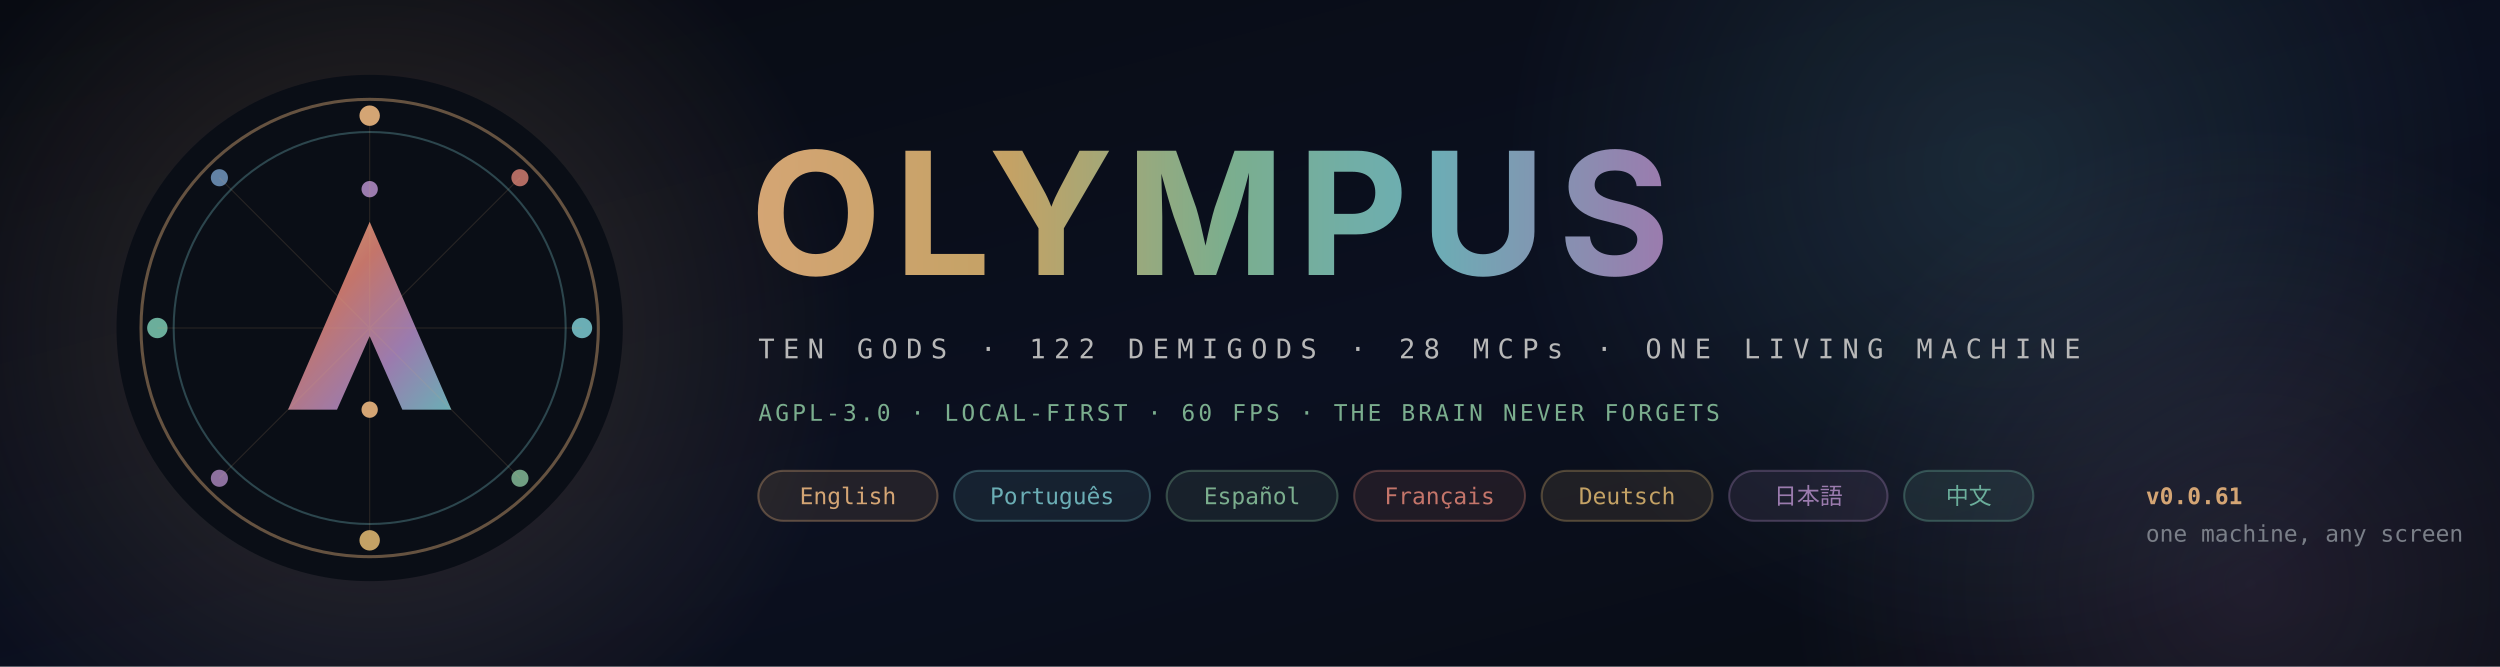
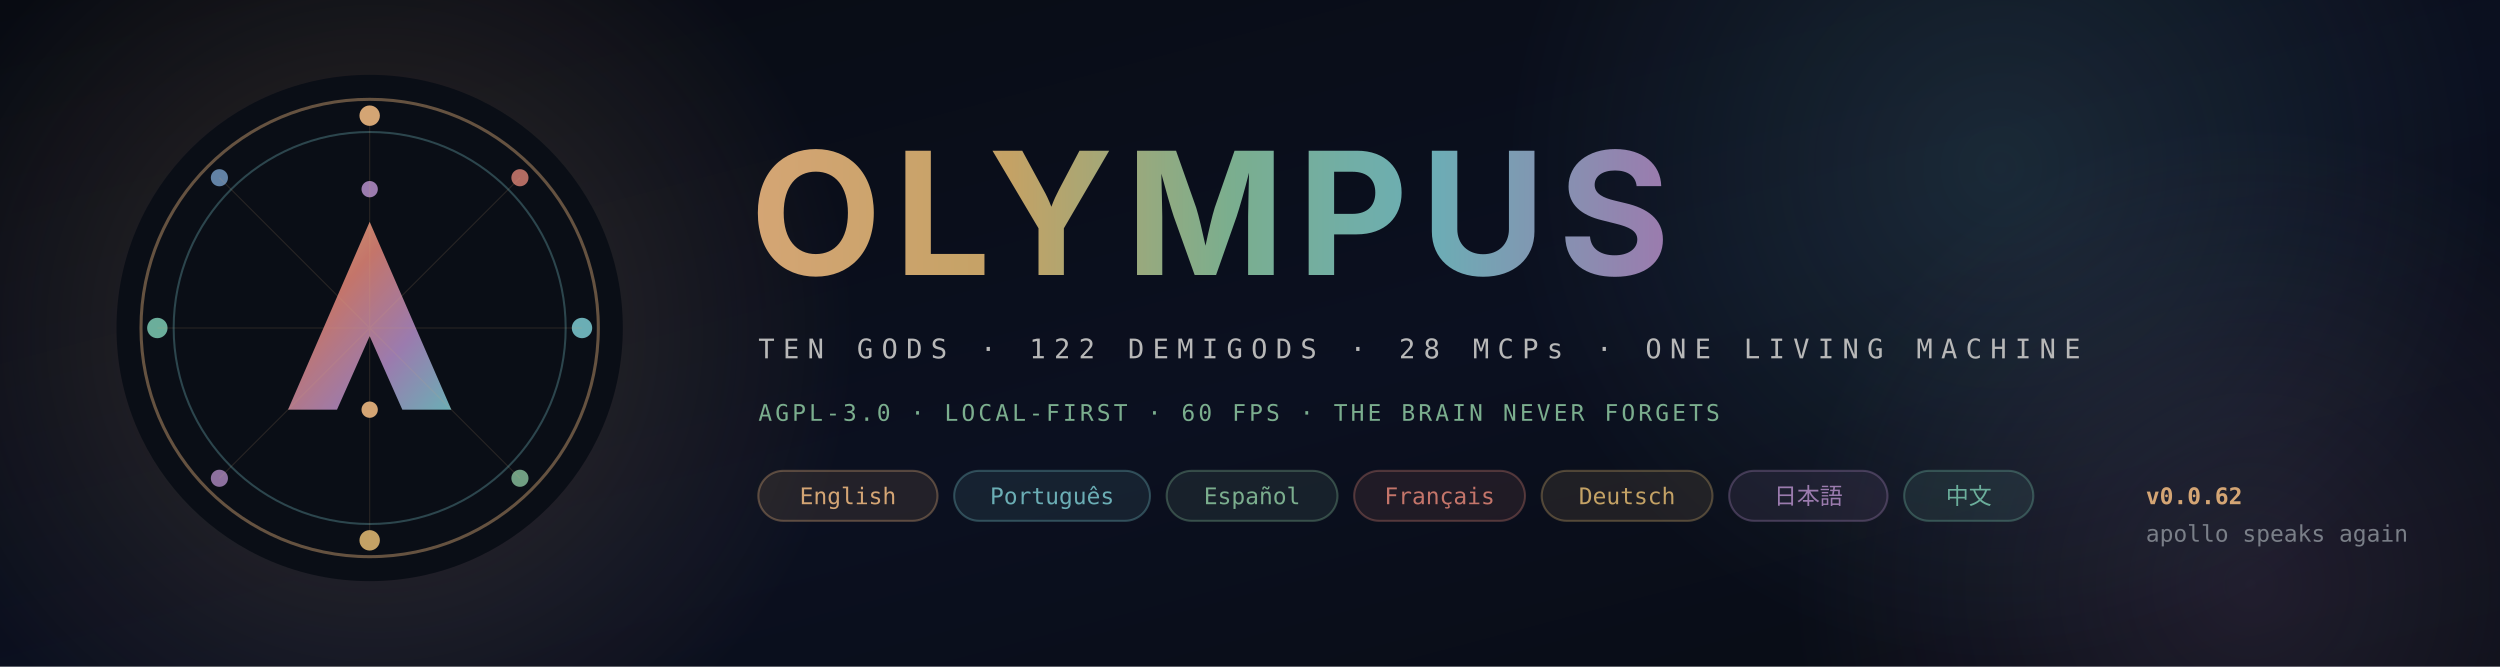
- <svg xmlns="http://www.w3.org/2000/svg" width="1200" height="320" viewBox="0 0 1200 320" fill="none" role="img" aria-label="OLYMPUS v0.0.61 — 60 FPS, the folder identity, and a 60-minute project budget: ten gods, one living machine, seven languages.">
+ <svg xmlns="http://www.w3.org/2000/svg" width="1200" height="320" viewBox="0 0 1200 320" fill="none" role="img" aria-label="OLYMPUS v0.0.62 — 60 FPS, the folder identity, and a 60-minute project budget: ten gods, one living machine, seven languages.">
  <defs>
    <linearGradient id="bg" x1="0" y1="0" x2="1" y2="1">
      <stop offset="0%" stop-color="#080B12" />
      <stop offset="55%" stop-color="#0B1020" />
      <stop offset="100%" stop-color="#080B12" />
    </linearGradient>
    <radialGradient id="glowGold" cx="50%" cy="50%" r="50%">
      <stop offset="0%" stop-color="#D4A574" stop-opacity=".20" />
      <stop offset="100%" stop-color="#D4A574" stop-opacity="0" />
    </radialGradient>
    <radialGradient id="glowCyan" cx="50%" cy="50%" r="50%">
      <stop offset="0%" stop-color="#6BAEB5" stop-opacity=".16" />
      <stop offset="100%" stop-color="#6BAEB5" stop-opacity="0" />
    </radialGradient>
    <radialGradient id="glowPurple" cx="50%" cy="50%" r="50%">
      <stop offset="0%" stop-color="#9B7BAE" stop-opacity=".16" />
      <stop offset="100%" stop-color="#9B7BAE" stop-opacity="0" />
    </radialGradient>
    <linearGradient id="peak" x1="0" y1="0" x2="1" y2="1">
      <stop offset="0%" stop-color="#D4A574" />
      <stop offset="34%" stop-color="#C4756A" />
      <stop offset="68%" stop-color="#9B7BAE" />
      <stop offset="100%" stop-color="#6BAEB5" />
    </linearGradient>
    <linearGradient id="word" x1="0" y1="0" x2="1" y2="0">
      <stop offset="0%" stop-color="#D4A574" />
      <stop offset="28%" stop-color="#C4A265" />
      <stop offset="52%" stop-color="#7BAE8E" />
      <stop offset="74%" stop-color="#6BAEB5" />
      <stop offset="100%" stop-color="#9B7BAE" />
    </linearGradient>
  </defs>
  <rect width="1200" height="320" fill="url(#bg)" />
  <circle cx="180" cy="160" r="230" fill="url(#glowGold)" />
  <circle cx="960" cy="80" r="240" fill="url(#glowCyan)" />
  <circle cx="1080" cy="280" r="220" fill="url(#glowPurple)" />
  <g transform="translate(52,32) scale(0.98)">
    <circle cx="128" cy="128" r="124" fill="#0A0E16" />
    <circle cx="128" cy="128" r="112" stroke="#D4A574" stroke-width="1.5" fill="none" opacity=".45" />
    <circle cx="128" cy="128" r="96" stroke="#6BAEB5" stroke-width="1" fill="none" opacity=".35" />
    <path d="M 128 76 L 168 168 L 144 168 L 128 132 L 112 168 L 88 168 Z" fill="url(#peak)" />
    <circle cx="128" cy="60" r="4" fill="#9B7BAE" />
    <circle cx="128" cy="168" r="4" fill="#D4A574" />
    <circle cx="128" cy="24" r="5" fill="#D4A574" />
    <circle cx="201.6" cy="54.4" r="4.2" fill="#C4756A" opacity=".9" />
    <circle cx="232" cy="128" r="5" fill="#6BAEB5" />
    <circle cx="201.6" cy="201.6" r="4.2" fill="#7BAE8E" opacity=".9" />
    <circle cx="128" cy="232" r="5" fill="#C4A265" />
    <circle cx="54.4" cy="201.6" r="4.2" fill="#9B7BAE" opacity=".9" />
    <circle cx="24" cy="128" r="5" fill="#6BAE9B" />
    <circle cx="54.4" cy="54.4" r="4.2" fill="#6B8FB5" opacity=".9" />
    <g stroke="#D4A574" stroke-width="0.5" opacity=".16">
      <line x1="128" y1="128" x2="128" y2="24" />
      <line x1="128" y1="128" x2="201.6" y2="54.4" />
      <line x1="128" y1="128" x2="232" y2="128" />
      <line x1="128" y1="128" x2="201.6" y2="201.6" />
      <line x1="128" y1="128" x2="128" y2="232" />
      <line x1="128" y1="128" x2="54.4" y2="201.6" />
      <line x1="128" y1="128" x2="24" y2="128" />
      <line x1="128" y1="128" x2="54.4" y2="54.4" />
    </g>
  </g>
  <text x="360" y="132" font-family="ui-sans-serif, system-ui, -apple-system, sans-serif" font-size="82" font-weight="750" letter-spacing="6" fill="url(#word)">OLYMPUS</text>
  <text x="364" y="172" font-family="ui-monospace, 'SF Mono', monospace" font-size="13" letter-spacing="4" fill="#B8B8B8">TEN GODS · 122 DEMIGODS · 28 MCPs · ONE LIVING MACHINE</text>
  <text x="364" y="202" font-family="ui-monospace, 'SF Mono', monospace" font-size="11" letter-spacing="1.5" fill="#7BAE8E">AGPL-3.0 · LOCAL-FIRST · 60 FPS · THE BRAIN NEVER FORGETS</text>
  <g font-family="ui-monospace, 'SF Mono', monospace" font-size="11">
    <rect x="364" y="226" width="86" height="24" rx="12" fill="#D4A574" fill-opacity=".12" stroke="#D4A574" stroke-opacity=".35" />
    <text x="407" y="242" text-anchor="middle" fill="#D4A574">English</text>
    <rect x="458" y="226" width="94" height="24" rx="12" fill="#6BAEB5" fill-opacity=".12" stroke="#6BAEB5" stroke-opacity=".35" />
    <text x="505" y="242" text-anchor="middle" fill="#6BAEB5">Português</text>
    <rect x="560" y="226" width="82" height="24" rx="12" fill="#7BAE8E" fill-opacity=".12" stroke="#7BAE8E" stroke-opacity=".35" />
    <text x="601" y="242" text-anchor="middle" fill="#7BAE8E">Español</text>
    <rect x="650" y="226" width="82" height="24" rx="12" fill="#C4756A" fill-opacity=".12" stroke="#C4756A" stroke-opacity=".35" />
    <text x="691" y="242" text-anchor="middle" fill="#C4756A">Français</text>
    <rect x="740" y="226" width="82" height="24" rx="12" fill="#C4A265" fill-opacity=".12" stroke="#C4A265" stroke-opacity=".35" />
    <text x="781" y="242" text-anchor="middle" fill="#C4A265">Deutsch</text>
    <rect x="830" y="226" width="76" height="24" rx="12" fill="#9B7BAE" fill-opacity=".12" stroke="#9B7BAE" stroke-opacity=".35" />
    <text x="868" y="242" text-anchor="middle" fill="#9B7BAE">日本語</text>
    <rect x="914" y="226" width="62" height="24" rx="12" fill="#6BAE9B" fill-opacity=".12" stroke="#6BAE9B" stroke-opacity=".35" />
    <text x="945" y="242" text-anchor="middle" fill="#6BAE9B">中文</text>
  </g>
  <g font-family="ui-monospace, 'SF Mono', monospace" font-size="11">
-     <text x="1030" y="242" fill="#D4A574" font-weight="700">v0.0.61</text>
-     <text x="1030" y="260" fill="#7A7F88">one machine, any screen</text>
+     <text x="1030" y="242" fill="#D4A574" font-weight="700">v0.0.62</text>
+     <text x="1030" y="260" fill="#7A7F88">apollo speaks again</text>
  </g>
</svg>
